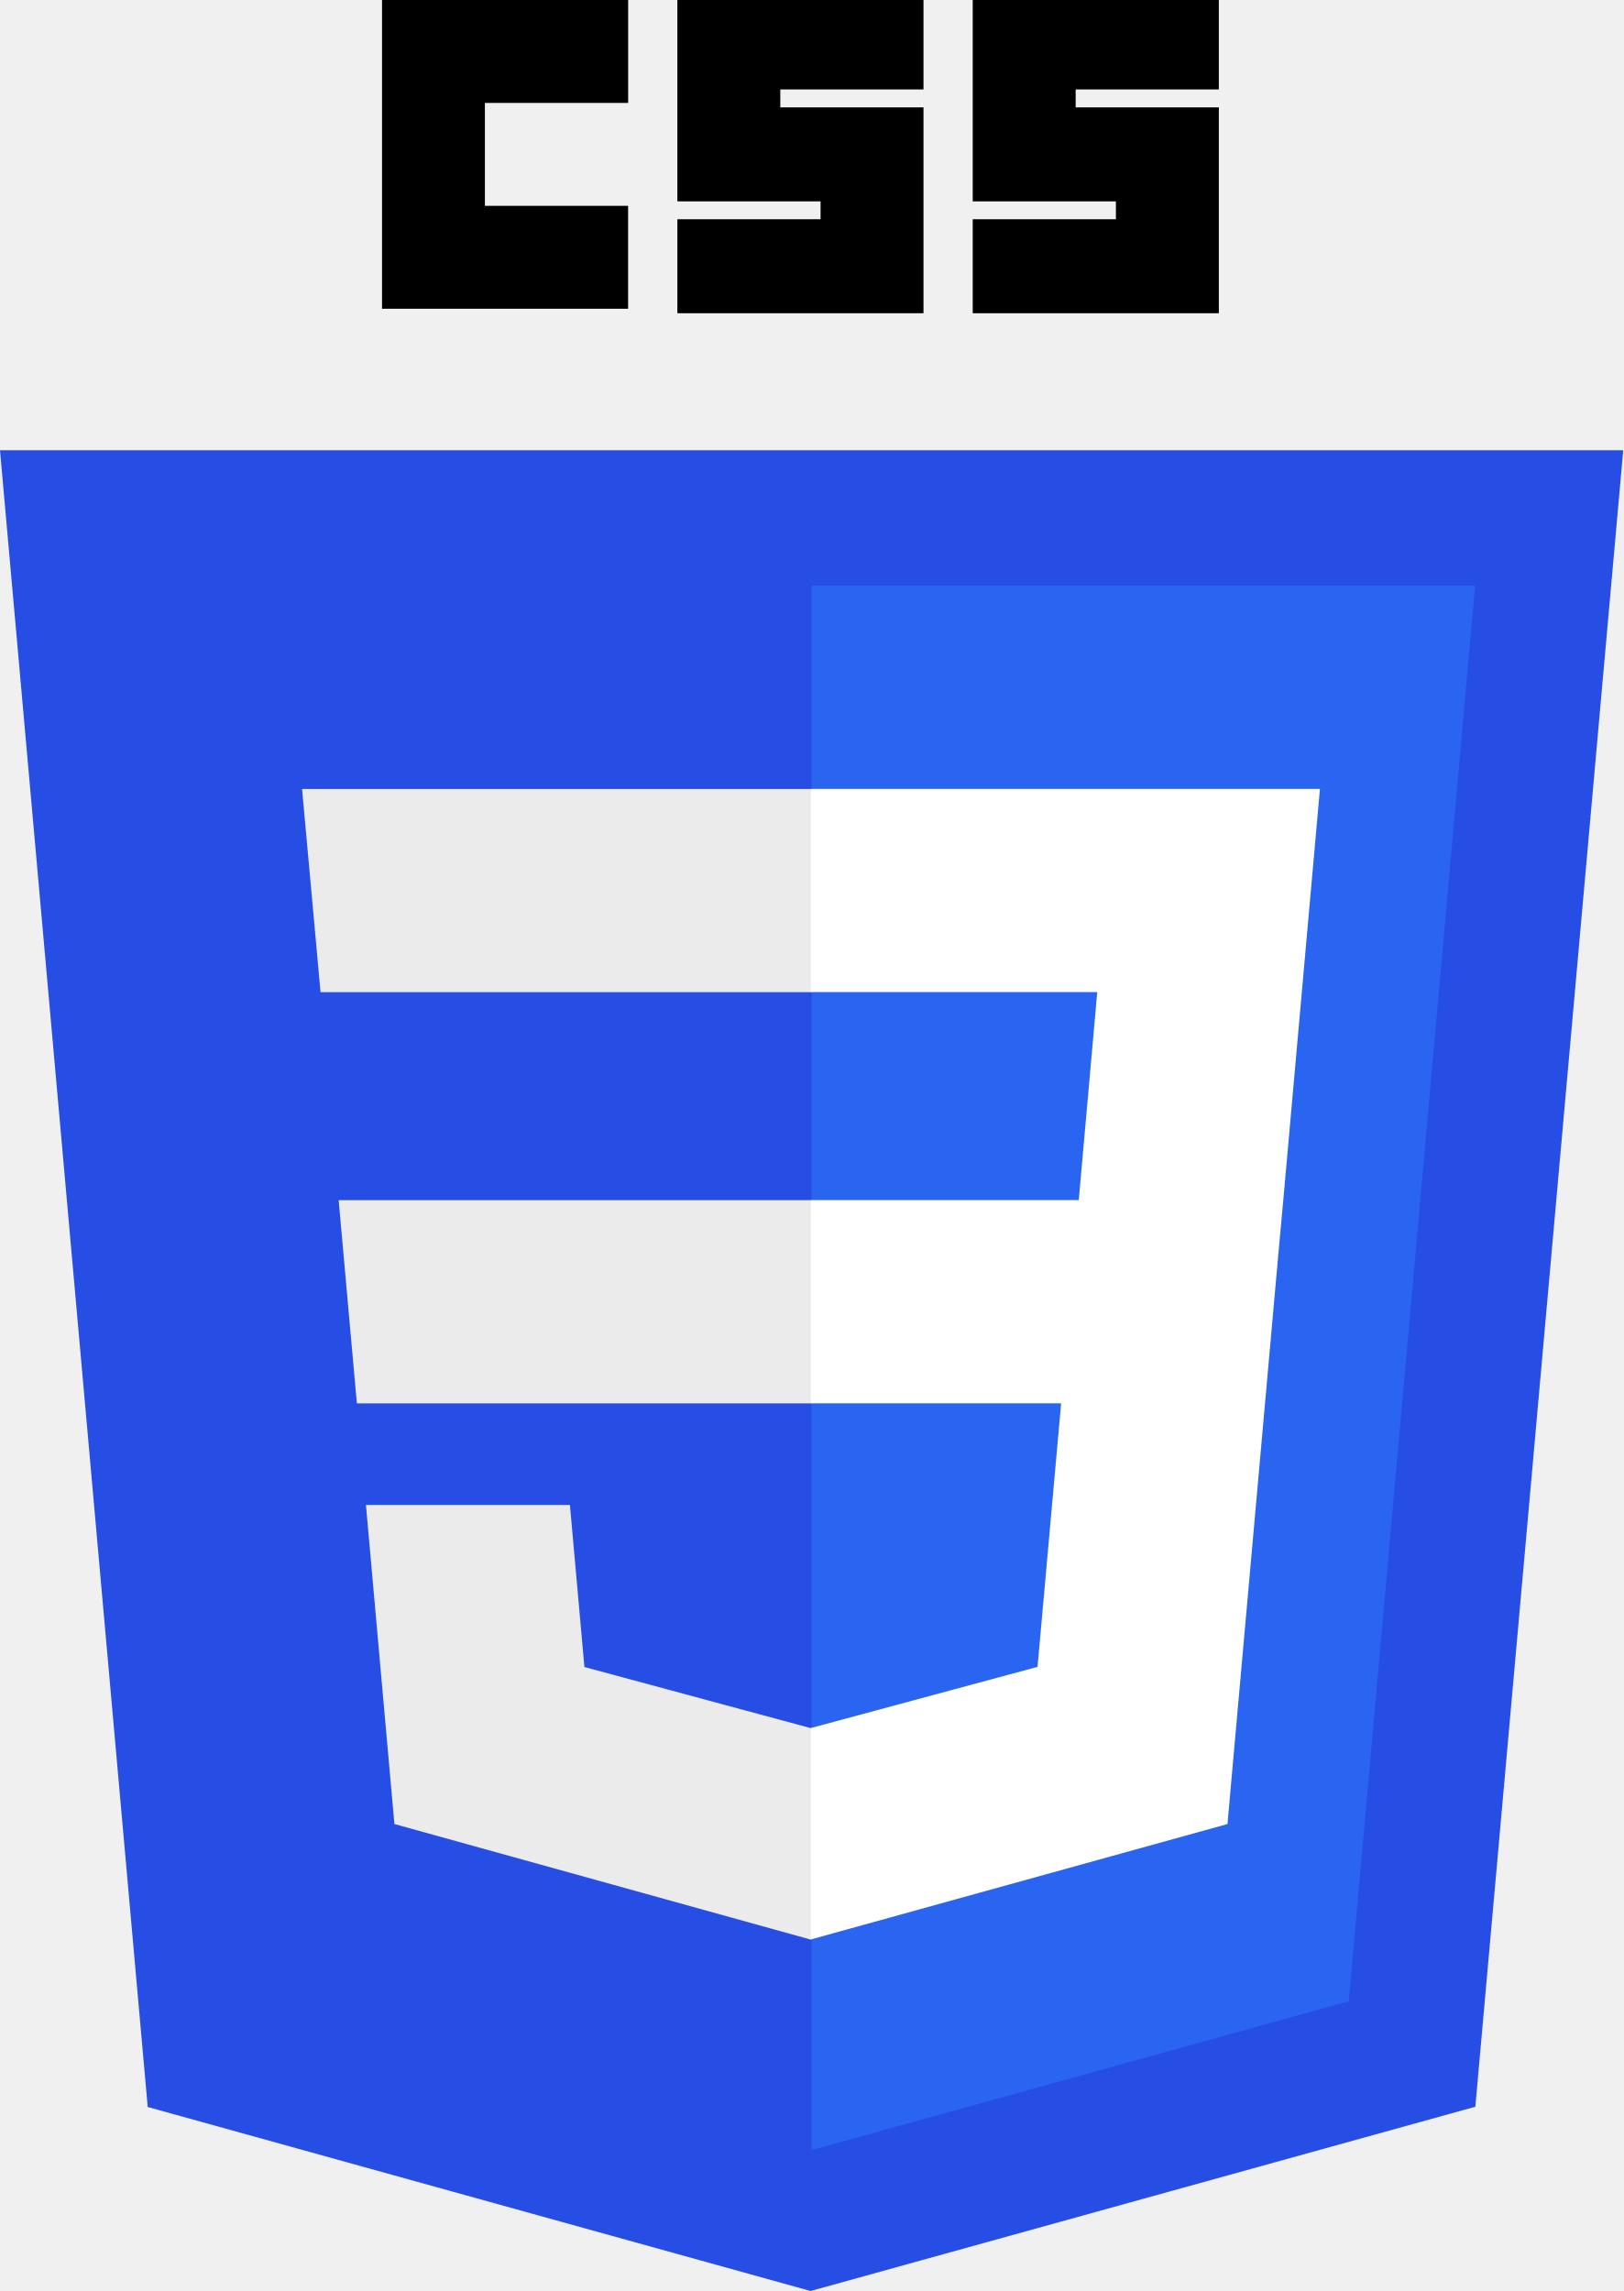
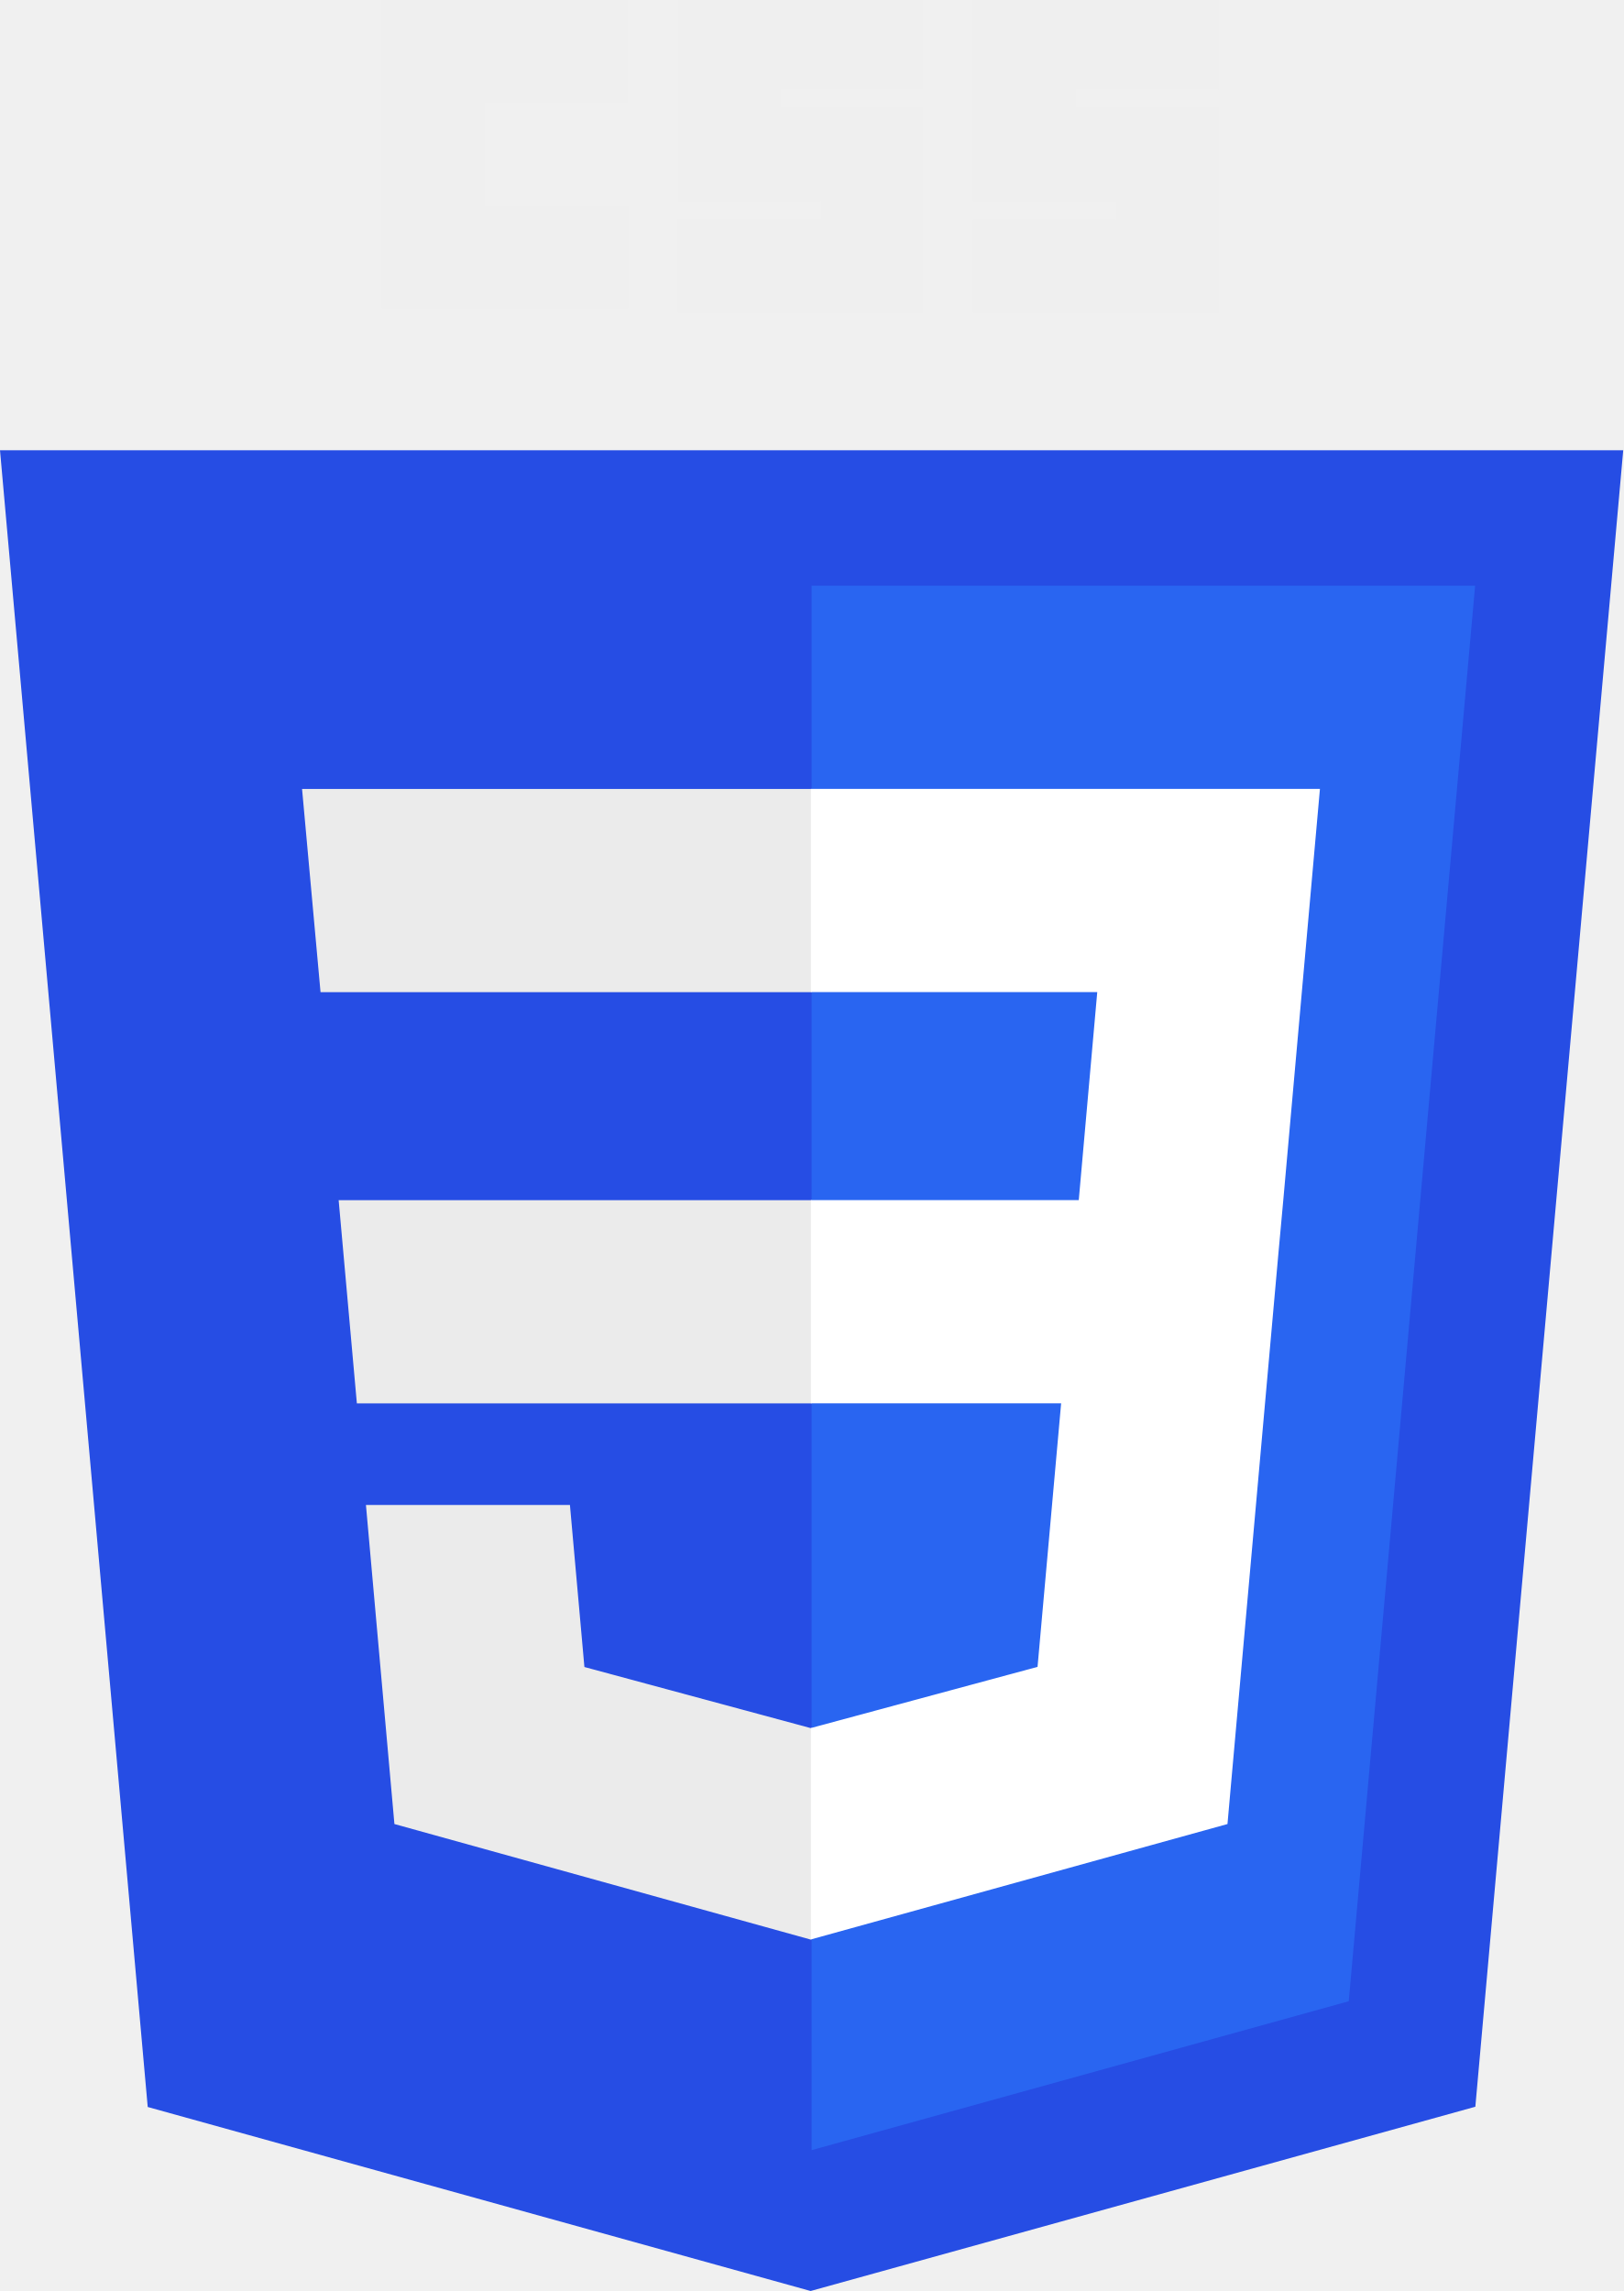
<svg xmlns="http://www.w3.org/2000/svg" width="110.708" height="156.265" viewBox="0 0 110.708 156.265">
  <g id="css3" transform="translate(-0.445)">
    <path id="Path_42" data-name="Path 42" d="M55.731,196.321,10.52,183.77.445,70.766H111.153L101.067,183.753,55.731,196.321Z" transform="translate(0 -40.056)" fill="#264de4" />
    <path id="Path_43" data-name="Path 43" d="M164.634,188.609l8.618-96.552H128V198.765l36.634-10.156Z" transform="translate(-72.201 -52.108)" fill="#2965f1" />
    <path id="Path_44" data-name="Path 44" d="M50.413,152.047l1.242,13.859H82.67V152.047ZM47.917,124l1.26,13.859H82.67V124ZM82.67,188.041l-.061.016L67.174,183.89l-.987-11.053H52.274L54.216,194.6l28.39,7.881.064-.017Z" transform="translate(-26.871 -70.186)" fill="#ebebeb" />
-     <path id="Path_45" data-name="Path 45" d="M60.484,0H77.27V7.02H67.5v7.02h9.767v7.019H60.484ZM80.627,0H97.413V6.1H87.647V7.325h9.766v14.04H80.628v-6.41h9.766V13.734H80.627V0Zm20.144,0h16.786V6.1h-9.766V7.325h9.766v14.04H100.771v-6.41h9.766V13.734h-9.766V0Z" transform="translate(-33.984)" />
+     <path id="Path_45" data-name="Path 45" d="M60.484,0H77.27V7.02H67.5v7.02h9.767v7.019H60.484ZM80.627,0H97.413V6.1H87.647V7.325h9.766v14.04H80.628v-6.41h9.766V13.734H80.627V0Zm20.144,0h16.786V6.1h-9.766V7.325h9.766v14.04H100.771v-6.41h9.766V13.734h-9.766V0Z" transform="translate(-33.984)" fill="#efefef" />
    <path id="Path_46" data-name="Path 46" d="M160.106,152.047l2.5-28.052H127.889v13.859h19.529l-1.261,14.192H127.889v13.859h17.066l-1.609,17.975-15.458,4.172v14.419L156.3,194.6l.208-2.342,3.257-36.488Z" transform="translate(-72.138 -70.186)" fill="#fff" />
  </g>
</svg>
